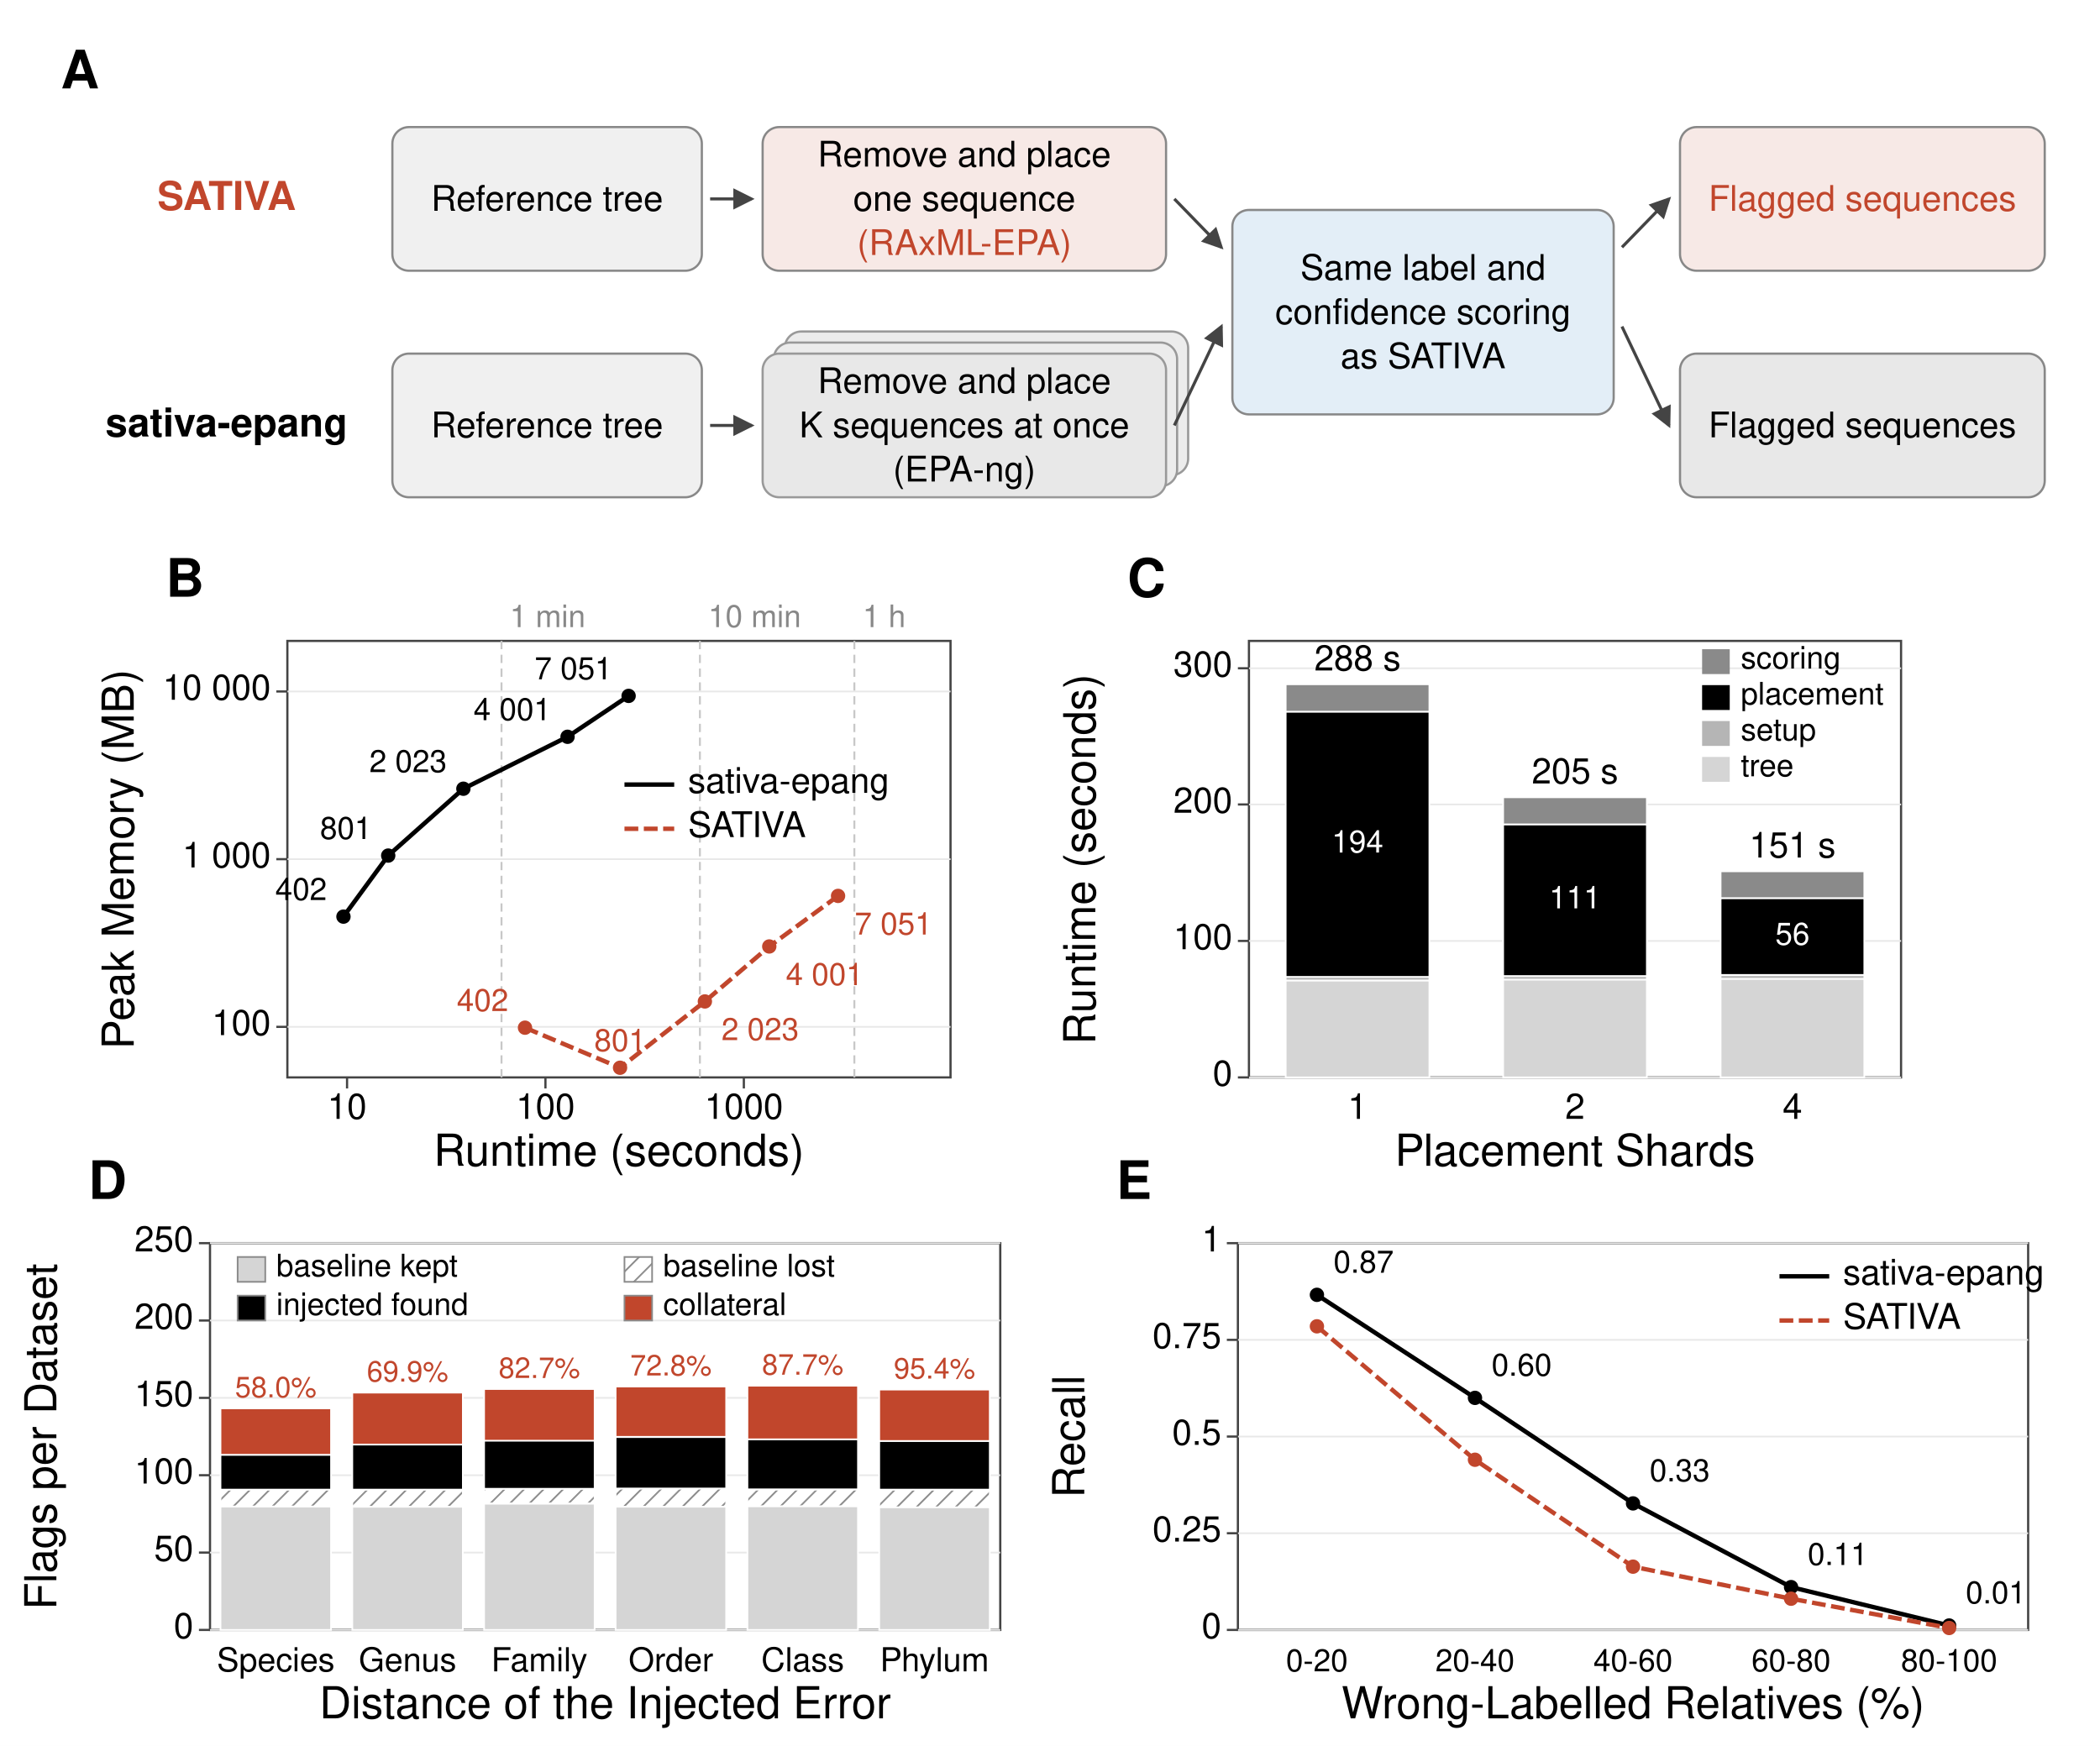
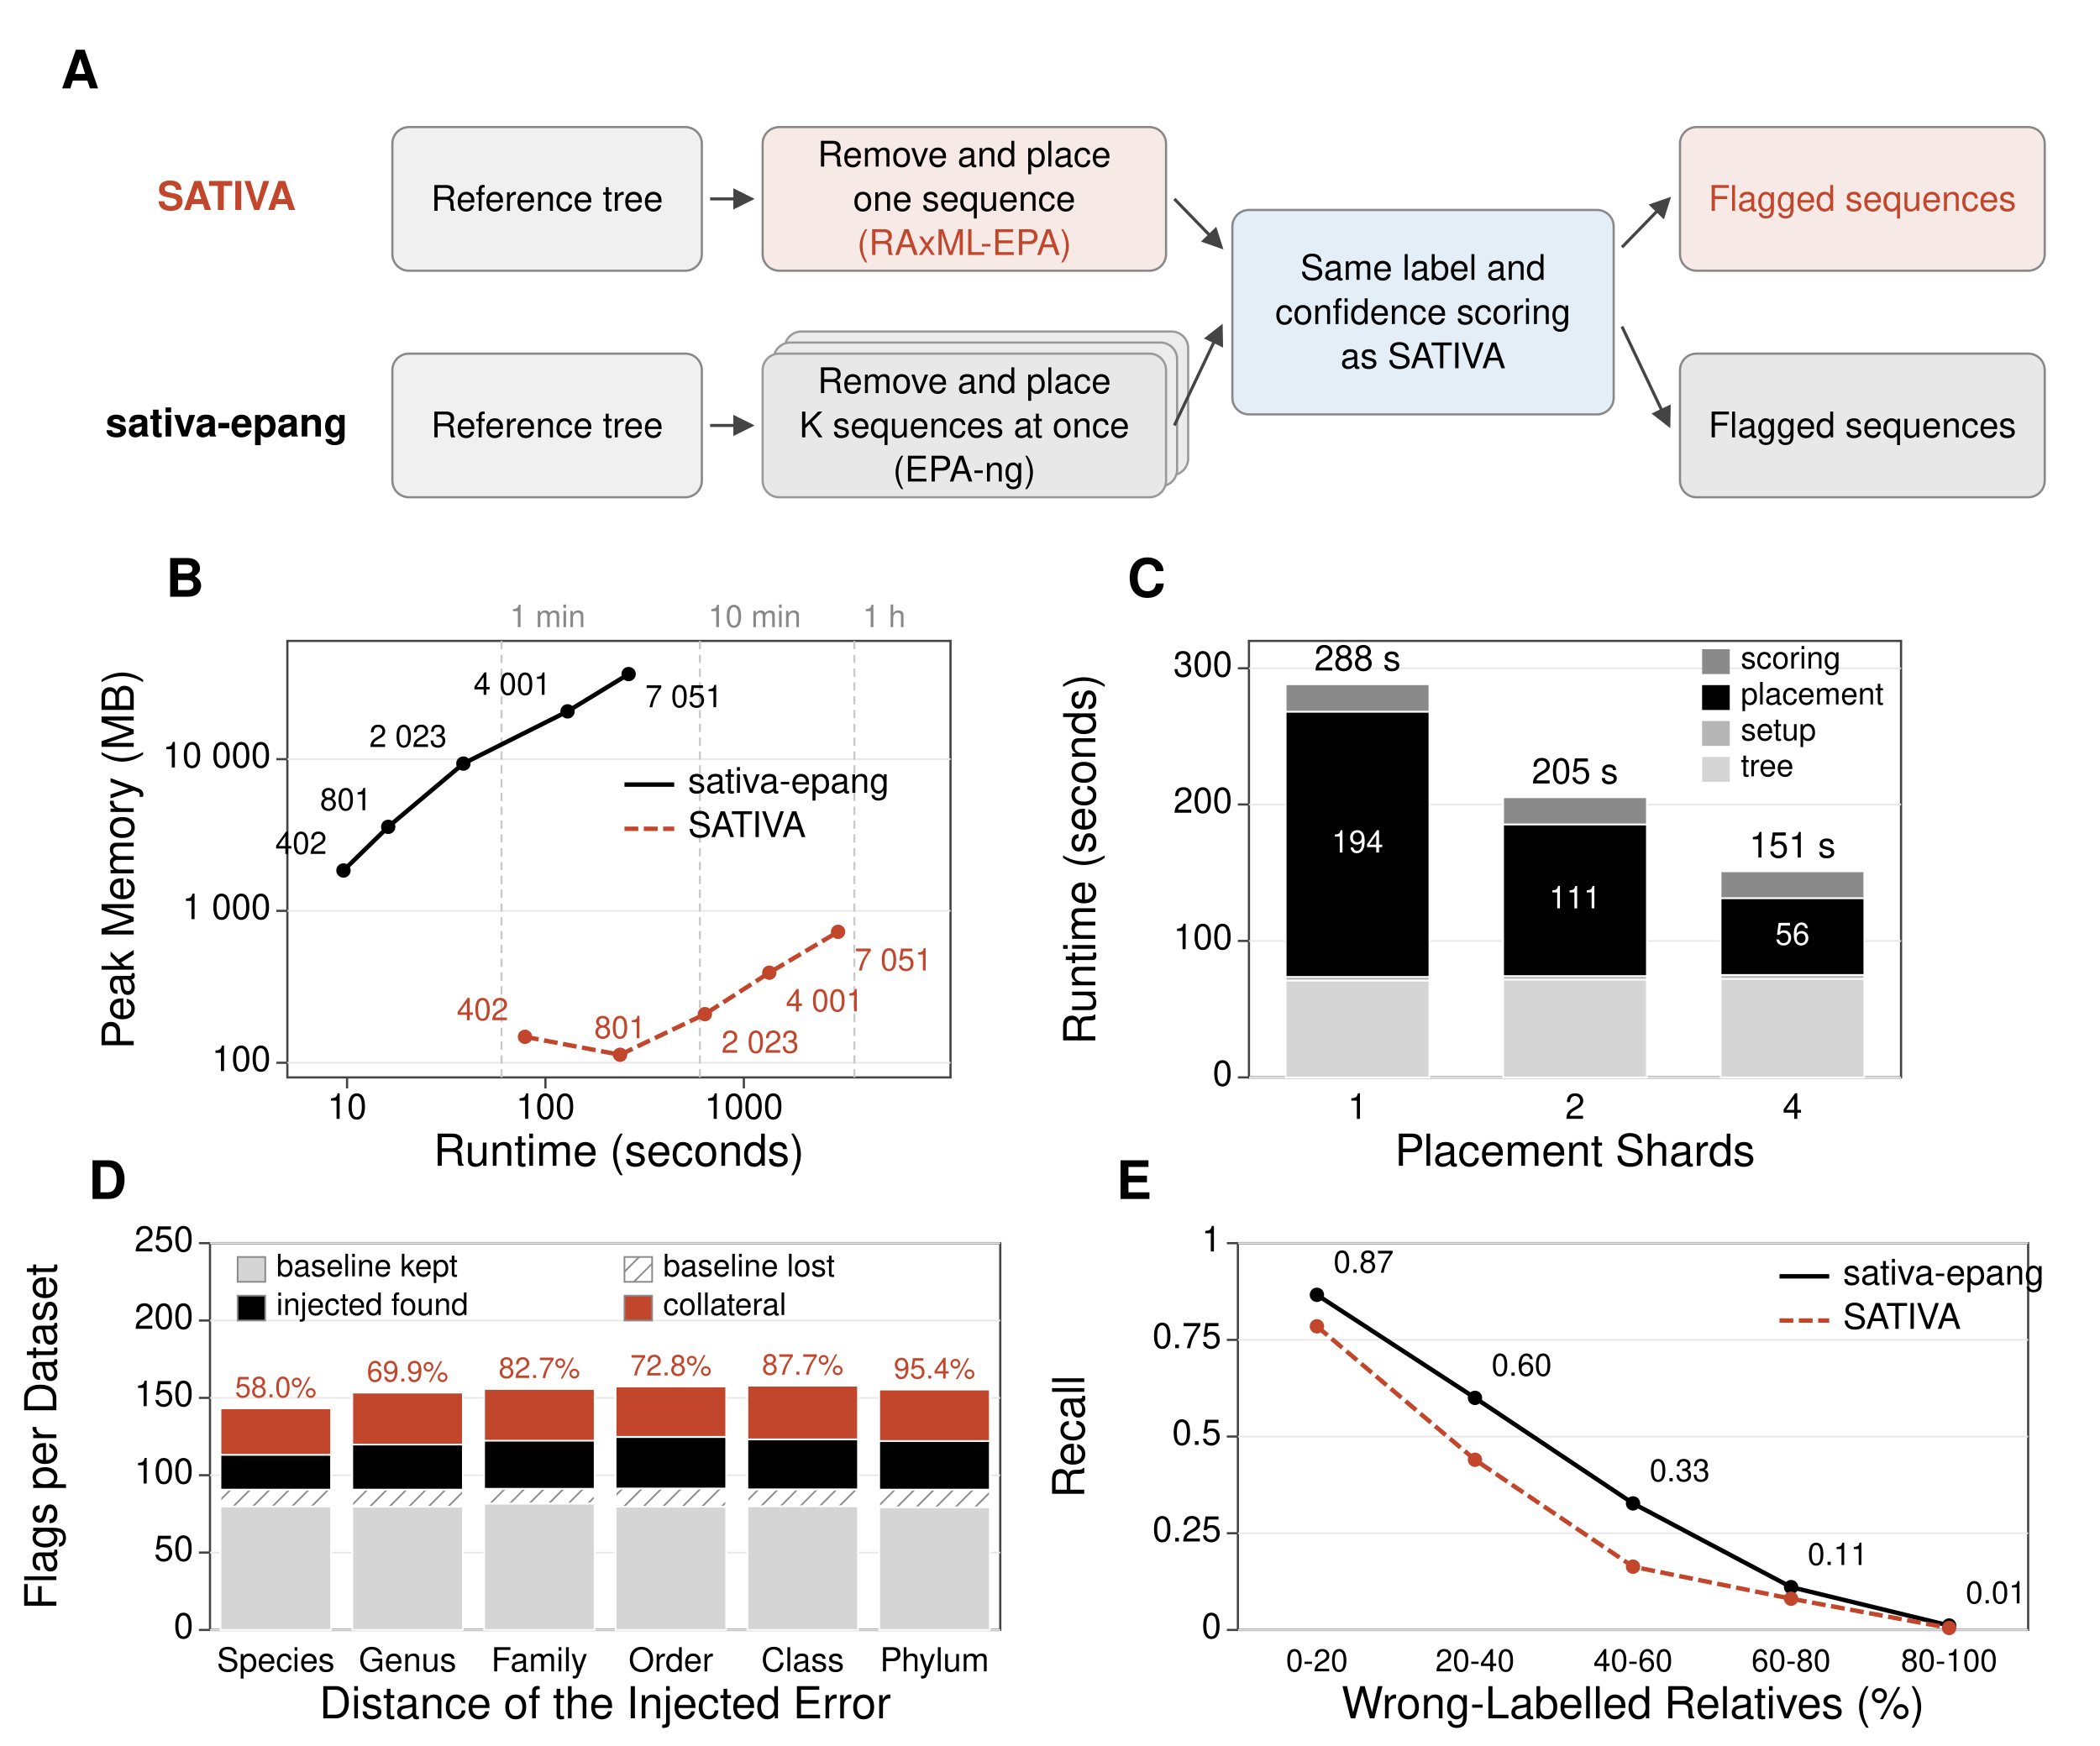
<svg xmlns="http://www.w3.org/2000/svg" width="760" height="632" viewBox="0 0 760 632" font-family="Helvetica,Arial,sans-serif">
  <rect width="760" height="632" fill="#fff" />
  <defs>
    <marker id="head" markerWidth="7" markerHeight="7" refX="6" refY="3.5" orient="auto">
      <path d="M0,0 L7,3.5 L0,7 z" fill="#444" />
    </marker>
  </defs>
  <text x="22.0" y="32.0" font-size="19.2" fill="#000" font-weight="bold" text-anchor="start">A</text>
  <text x="82.0" y="76.0" font-size="14.4" fill="#c1462c" font-weight="bold" text-anchor="middle">SATIVA</text>
  <text x="82.0" y="158.0" font-size="14.4" fill="#000000" font-weight="bold" text-anchor="middle">sativa-epang</text>
  <rect x="142" y="46" width="112" height="52" rx="6" fill="#f0f0f0" stroke="#888" stroke-width="0.8" />
  <text x="198.0" y="76.3" font-size="12.8" fill="#000" font-weight="normal" text-anchor="middle">Reference tree</text>
  <rect x="142" y="128" width="112" height="52" rx="6" fill="#f0f0f0" stroke="#888" stroke-width="0.8" />
  <text x="198.0" y="158.3" font-size="12.8" fill="#000" font-weight="normal" text-anchor="middle">Reference tree</text>
  <rect x="276" y="46" width="146" height="52" rx="6" fill="#f7e9e6" stroke="#888" stroke-width="0.8" />
  <text x="349.0" y="60.3" font-size="12.8" fill="#000" font-weight="normal" text-anchor="middle">Remove and place</text>
  <text x="349.0" y="76.3" font-size="12.8" fill="#000" font-weight="normal" text-anchor="middle">one sequence</text>
  <text x="349.0" y="92.3" font-size="12.8" fill="#c1462c" font-weight="normal" text-anchor="middle">(RAxML-EPA)</text>
  <rect x="284" y="120" width="146" height="52" rx="6" fill="#ececec" stroke="#999" stroke-width="0.8" />
  <rect x="280" y="124" width="146" height="52" rx="6" fill="#ececec" stroke="#999" stroke-width="0.8" />
  <rect x="276" y="128" width="146" height="52" rx="6" fill="#e8e8e8" stroke="#999" stroke-width="0.8" />
  <text x="349.0" y="142.3" font-size="12.8" fill="#000" font-weight="normal" text-anchor="middle">Remove and place</text>
  <text x="349.0" y="158.3" font-size="12.8" fill="#000" font-weight="normal" text-anchor="middle">K sequences at once</text>
  <text x="349.0" y="174.3" font-size="12.8" fill="#000000" font-weight="normal" text-anchor="middle">(EPA-ng)</text>
  <rect x="446" y="76.0" width="138" height="74" rx="6" fill="#e3eef7" stroke="#888" stroke-width="0.8" />
  <text x="515.0" y="101.3" font-size="12.8" fill="#000" font-weight="normal" text-anchor="middle">Same label and</text>
  <text x="515.0" y="117.3" font-size="12.8" fill="#000" font-weight="normal" text-anchor="middle">confidence scoring</text>
  <text x="515.0" y="133.3" font-size="12.8" fill="#000" font-weight="normal" text-anchor="middle">as SATIVA</text>
  <rect x="608" y="46" width="132" height="52" rx="6" fill="#f7e9e6" stroke="#888" stroke-width="0.8" />
  <text x="674.0" y="76.3" font-size="12.8" fill="#c1462c" font-weight="normal" text-anchor="middle">Flagged sequences</text>
  <rect x="608" y="128" width="132" height="52" rx="6" fill="#e8e8e8" stroke="#888" stroke-width="0.8" />
  <text x="674.0" y="158.3" font-size="12.8" fill="#000000" font-weight="normal" text-anchor="middle">Flagged sequences</text>
  <line x1="257.0" y1="72.0" x2="272.0" y2="72.0" stroke="#444" stroke-width="1.1" marker-end="url(#head)" />
  <line x1="425.0" y1="72.0" x2="442.0" y2="89.5" stroke="#444" stroke-width="1.1" marker-end="url(#head)" />
  <line x1="587.0" y1="89.5" x2="604.0" y2="72.0" stroke="#444" stroke-width="1.1" marker-end="url(#head)" />
  <line x1="257.0" y1="154.0" x2="272.0" y2="154.0" stroke="#444" stroke-width="1.1" marker-end="url(#head)" />
  <line x1="425.0" y1="154.0" x2="442.0" y2="118.2" stroke="#444" stroke-width="1.1" marker-end="url(#head)" />
  <line x1="587.0" y1="118.2" x2="604.0" y2="154.0" stroke="#444" stroke-width="1.1" marker-end="url(#head)" />
  <rect x="104" y="232" width="240" height="158" fill="none" stroke="#444" stroke-width="0.8" />
  <text x="60.0" y="216.0" font-size="19.2" fill="#000" font-weight="bold" text-anchor="start">B</text>
  <text x="224.0" y="422.0" font-size="16.0" fill="#000" font-weight="normal" text-anchor="middle">Runtime (seconds)</text>
  <text x="48.4" y="311.0" font-size="16.0" fill="#000" font-weight="normal" text-anchor="middle" transform="rotate(-90 48.4 311.0)">Peak Memory (MB)</text>
  <line x1="125.6" y1="390" x2="125.6" y2="394" stroke="#444" stroke-width="0.8" />
  <text x="125.6" y="405.0" font-size="12.8" fill="#000" font-weight="normal" text-anchor="middle">10</text>
  <line x1="197.4" y1="390" x2="197.4" y2="394" stroke="#444" stroke-width="0.8" />
  <text x="197.4" y="405.0" font-size="12.8" fill="#000" font-weight="normal" text-anchor="middle">100</text>
  <line x1="269.2" y1="390" x2="269.2" y2="394" stroke="#444" stroke-width="0.8" />
  <text x="269.2" y="405.0" font-size="12.8" fill="#000" font-weight="normal" text-anchor="middle">1000</text>
-   <line x1="104" y1="371.7" x2="344" y2="371.7" stroke="#e8e8e8" stroke-width="0.6" />
-   <line x1="100" y1="371.7" x2="104" y2="371.7" stroke="#444" stroke-width="0.8" />
-   <text x="98.0" y="374.7" font-size="12.8" fill="#000" font-weight="normal" text-anchor="end">100</text>
-   <line x1="104" y1="311.0" x2="344" y2="311.0" stroke="#e8e8e8" stroke-width="0.6" />
-   <line x1="100" y1="311.0" x2="104" y2="311.0" stroke="#444" stroke-width="0.8" />
-   <text x="98.0" y="314.0" font-size="12.8" fill="#000" font-weight="normal" text-anchor="end">1 000</text>
-   <line x1="104" y1="250.3" x2="344" y2="250.3" stroke="#e8e8e8" stroke-width="0.6" />
-   <line x1="100" y1="250.3" x2="104" y2="250.3" stroke="#444" stroke-width="0.8" />
-   <text x="98.0" y="253.3" font-size="12.8" fill="#000" font-weight="normal" text-anchor="end">10 000</text>
+   <line x1="104" y1="384.7" x2="344" y2="384.7" stroke="#e8e8e8" stroke-width="0.6" />
+   <line x1="100" y1="384.7" x2="104" y2="384.7" stroke="#444" stroke-width="0.8" />
+   <text x="98.0" y="387.7" font-size="12.8" fill="#000" font-weight="normal" text-anchor="end">100</text>
+   <line x1="104" y1="329.7" x2="344" y2="329.7" stroke="#e8e8e8" stroke-width="0.6" />
+   <line x1="100" y1="329.7" x2="104" y2="329.7" stroke="#444" stroke-width="0.8" />
+   <text x="98.0" y="332.7" font-size="12.8" fill="#000" font-weight="normal" text-anchor="end">1 000</text>
+   <line x1="104" y1="274.8" x2="344" y2="274.8" stroke="#e8e8e8" stroke-width="0.6" />
+   <line x1="100" y1="274.8" x2="104" y2="274.8" stroke="#444" stroke-width="0.8" />
+   <text x="98.0" y="277.8" font-size="12.8" fill="#000" font-weight="normal" text-anchor="end">10 000</text>
  <line x1="181.5" y1="232" x2="181.5" y2="390" stroke="#c8c8c8" stroke-width="0.7" stroke-dasharray="3 2" />
  <text x="184.5" y="227.0" font-size="11.2" fill="#888" font-weight="normal" text-anchor="start">1 min</text>
  <line x1="253.3" y1="232" x2="253.3" y2="390" stroke="#c8c8c8" stroke-width="0.7" stroke-dasharray="3 2" />
  <text x="256.3" y="227.0" font-size="11.2" fill="#888" font-weight="normal" text-anchor="start">10 min</text>
  <line x1="309.2" y1="232" x2="309.2" y2="390" stroke="#c8c8c8" stroke-width="0.7" stroke-dasharray="3 2" />
  <text x="312.2" y="227.0" font-size="11.2" fill="#888" font-weight="normal" text-anchor="start">1 h</text>
-   <path d="M190.0,372.0 L224.4,386.5 L255.1,362.5 L278.4,342.6 L303.3,324.3" fill="none" stroke="#c1462c" stroke-width="1.6" stroke-dasharray="5 2" />
-   <circle cx="190.0" cy="372.0" r="2.6" fill="#c1462c" />
-   <circle cx="224.4" cy="386.5" r="2.6" fill="#c1462c" />
-   <circle cx="255.1" cy="362.5" r="2.6" fill="#c1462c" />
-   <circle cx="278.4" cy="342.6" r="2.6" fill="#c1462c" />
-   <circle cx="303.3" cy="324.3" r="2.6" fill="#c1462c" />
-   <path d="M124.3,331.8 L140.5,309.7 L167.7,285.5 L205.4,266.7 L227.5,251.9" fill="none" stroke="#000000" stroke-width="1.6" />
-   <circle cx="124.3" cy="331.8" r="2.6" fill="#000000" />
-   <circle cx="140.5" cy="309.7" r="2.6" fill="#000000" />
-   <circle cx="167.7" cy="285.5" r="2.6" fill="#000000" />
-   <circle cx="205.4" cy="266.7" r="2.6" fill="#000000" />
-   <circle cx="227.5" cy="251.9" r="2.6" fill="#000000" />
-   <text x="118.3" y="325.8" font-size="11.2" fill="#000000" font-weight="normal" text-anchor="end">402</text>
-   <text x="134.5" y="303.7" font-size="11.2" fill="#000000" font-weight="normal" text-anchor="end">801</text>
-   <text x="161.7" y="279.5" font-size="11.2" fill="#000000" font-weight="normal" text-anchor="end">2 023</text>
-   <text x="199.4" y="260.7" font-size="11.2" fill="#000000" font-weight="normal" text-anchor="end">4 001</text>
-   <text x="221.5" y="245.9" font-size="11.2" fill="#000000" font-weight="normal" text-anchor="end">7 051</text>
-   <text x="184.0" y="366.0" font-size="11.2" fill="#c1462c" font-weight="normal" text-anchor="end">402</text>
-   <text x="224.4" y="380.5" font-size="11.2" fill="#c1462c" font-weight="normal" text-anchor="middle">801</text>
-   <text x="261.1" y="376.5" font-size="11.2" fill="#c1462c" font-weight="normal" text-anchor="start">2 023</text>
-   <text x="284.4" y="356.6" font-size="11.2" fill="#c1462c" font-weight="normal" text-anchor="start">4 001</text>
-   <text x="309.3" y="338.3" font-size="11.2" fill="#c1462c" font-weight="normal" text-anchor="start">7 051</text>
+   <path d="M190.0,375.3 L224.4,381.8 L255.1,367.1 L278.4,352.1 L303.3,337.3" fill="none" stroke="#c1462c" stroke-width="1.6" stroke-dasharray="5 2" />
+   <circle cx="190.0" cy="375.3" r="2.6" fill="#c1462c" />
+   <circle cx="224.4" cy="381.8" r="2.6" fill="#c1462c" />
+   <circle cx="255.1" cy="367.1" r="2.6" fill="#c1462c" />
+   <circle cx="278.4" cy="352.1" r="2.6" fill="#c1462c" />
+   <circle cx="303.3" cy="337.3" r="2.6" fill="#c1462c" />
+   <path d="M124.3,315.1 L140.5,299.3 L167.7,276.4 L205.4,257.5 L227.5,244.0" fill="none" stroke="#000000" stroke-width="1.6" />
+   <circle cx="124.3" cy="315.1" r="2.6" fill="#000000" />
+   <circle cx="140.5" cy="299.3" r="2.6" fill="#000000" />
+   <circle cx="167.7" cy="276.4" r="2.6" fill="#000000" />
+   <circle cx="205.4" cy="257.5" r="2.6" fill="#000000" />
+   <circle cx="227.5" cy="244.0" r="2.6" fill="#000000" />
+   <text x="118.3" y="309.1" font-size="11.2" fill="#000000" font-weight="normal" text-anchor="end">402</text>
+   <text x="134.5" y="293.3" font-size="11.2" fill="#000000" font-weight="normal" text-anchor="end">801</text>
+   <text x="161.7" y="270.4" font-size="11.2" fill="#000000" font-weight="normal" text-anchor="end">2 023</text>
+   <text x="199.4" y="251.5" font-size="11.2" fill="#000000" font-weight="normal" text-anchor="end">4 001</text>
+   <text x="233.5" y="256.0" font-size="11.2" fill="#000000" font-weight="normal" text-anchor="start">7 051</text>
+   <text x="184.0" y="369.3" font-size="11.2" fill="#c1462c" font-weight="normal" text-anchor="end">402</text>
+   <text x="224.4" y="375.8" font-size="11.2" fill="#c1462c" font-weight="normal" text-anchor="middle">801</text>
+   <text x="261.1" y="381.1" font-size="11.2" fill="#c1462c" font-weight="normal" text-anchor="start">2 023</text>
+   <text x="284.4" y="366.1" font-size="11.2" fill="#c1462c" font-weight="normal" text-anchor="start">4 001</text>
+   <text x="309.3" y="351.3" font-size="11.2" fill="#c1462c" font-weight="normal" text-anchor="start">7 051</text>
  <line x1="226" y1="284.0" x2="244" y2="284.0" stroke="#000000" stroke-width="1.6" />
  <text x="249.0" y="287.0" font-size="12.8" fill="#000" font-weight="normal" text-anchor="start">sativa-epang</text>
  <line x1="226" y1="300.0" x2="244" y2="300.0" stroke="#c1462c" stroke-width="1.6" stroke-dasharray="5 2" />
  <text x="249.0" y="303.0" font-size="12.8" fill="#000" font-weight="normal" text-anchor="start">SATIVA</text>
  <rect x="452" y="232" width="236" height="158" fill="none" stroke="#444" stroke-width="0.8" />
  <text x="408.0" y="216.0" font-size="19.2" fill="#000" font-weight="bold" text-anchor="start">C</text>
  <text x="570.0" y="422.0" font-size="16.0" fill="#000" font-weight="normal" text-anchor="middle">Placement Shards</text>
  <text x="396.4" y="311.0" font-size="16.0" fill="#000" font-weight="normal" text-anchor="middle" transform="rotate(-90 396.4 311.0)">Runtime (seconds)</text>
  <line x1="452" y1="390.0" x2="688" y2="390.0" stroke="#e8e8e8" stroke-width="0.6" />
  <line x1="448" y1="390.0" x2="452" y2="390.0" stroke="#444" stroke-width="0.8" />
  <text x="446.0" y="393.0" font-size="12.8" fill="#000" font-weight="normal" text-anchor="end">0</text>
  <line x1="452" y1="340.6" x2="688" y2="340.6" stroke="#e8e8e8" stroke-width="0.6" />
  <line x1="448" y1="340.6" x2="452" y2="340.6" stroke="#444" stroke-width="0.8" />
  <text x="446.0" y="343.6" font-size="12.8" fill="#000" font-weight="normal" text-anchor="end">100</text>
  <line x1="452" y1="291.2" x2="688" y2="291.2" stroke="#e8e8e8" stroke-width="0.6" />
  <line x1="448" y1="291.2" x2="452" y2="291.2" stroke="#444" stroke-width="0.8" />
  <text x="446.0" y="294.2" font-size="12.8" fill="#000" font-weight="normal" text-anchor="end">200</text>
  <line x1="452" y1="241.9" x2="688" y2="241.9" stroke="#e8e8e8" stroke-width="0.6" />
  <line x1="448" y1="241.9" x2="452" y2="241.9" stroke="#444" stroke-width="0.8" />
  <text x="446.0" y="244.9" font-size="12.8" fill="#000" font-weight="normal" text-anchor="end">300</text>
  <rect x="465.3" y="354.9" width="52" height="35.1" fill="#d5d5d5" stroke="#fff" stroke-width="0.6" />
  <rect x="465.3" y="353.6" width="52" height="1.3" fill="#b5b5b5" stroke="#fff" stroke-width="0.6" />
  <rect x="465.3" y="257.6" width="52" height="96.0" fill="#000000" stroke="#fff" stroke-width="0.6" />
  <rect x="465.3" y="247.7" width="52" height="9.9" fill="#8a8a8a" stroke="#fff" stroke-width="0.6" />
  <text x="491.3" y="405.0" font-size="12.8" fill="#000" font-weight="normal" text-anchor="middle">1</text>
  <text x="491.3" y="242.7" font-size="12.8" fill="#000" font-weight="normal" text-anchor="middle">288 s</text>
  <text x="491.3" y="308.6" font-size="11.2" fill="#fff" font-weight="normal" text-anchor="middle">194</text>
  <rect x="544.0" y="354.5" width="52" height="35.5" fill="#d5d5d5" stroke="#fff" stroke-width="0.6" />
  <rect x="544.0" y="353.3" width="52" height="1.3" fill="#b5b5b5" stroke="#fff" stroke-width="0.6" />
  <rect x="544.0" y="298.4" width="52" height="54.9" fill="#000000" stroke="#fff" stroke-width="0.6" />
  <rect x="544.0" y="288.6" width="52" height="9.8" fill="#8a8a8a" stroke="#fff" stroke-width="0.6" />
  <text x="570.0" y="405.0" font-size="12.8" fill="#000" font-weight="normal" text-anchor="middle">2</text>
  <text x="570.0" y="283.6" font-size="12.8" fill="#000" font-weight="normal" text-anchor="middle">205 s</text>
  <text x="570.0" y="328.8" font-size="11.2" fill="#fff" font-weight="normal" text-anchor="middle">111</text>
  <rect x="622.7" y="354.3" width="52" height="35.7" fill="#d5d5d5" stroke="#fff" stroke-width="0.6" />
  <rect x="622.7" y="353.0" width="52" height="1.3" fill="#b5b5b5" stroke="#fff" stroke-width="0.6" />
  <rect x="622.7" y="325.1" width="52" height="27.8" fill="#000000" stroke="#fff" stroke-width="0.6" />
  <rect x="622.7" y="315.4" width="52" height="9.7" fill="#8a8a8a" stroke="#fff" stroke-width="0.6" />
  <text x="648.7" y="405.0" font-size="12.8" fill="#000" font-weight="normal" text-anchor="middle">4</text>
  <text x="648.7" y="310.4" font-size="12.8" fill="#000" font-weight="normal" text-anchor="middle">151 s</text>
  <text x="648.7" y="342.0" font-size="11.2" fill="#fff" font-weight="normal" text-anchor="middle">56</text>
  <rect x="616" y="235" width="10" height="9" fill="#8a8a8a" />
  <text x="630.0" y="242.0" font-size="11.2" fill="#000" font-weight="normal" text-anchor="start">scoring</text>
  <rect x="616" y="248" width="10" height="9" fill="#000000" />
  <text x="630.0" y="255.0" font-size="11.2" fill="#000" font-weight="normal" text-anchor="start">placement</text>
  <rect x="616" y="261" width="10" height="9" fill="#b5b5b5" />
  <text x="630.0" y="268.0" font-size="11.2" fill="#000" font-weight="normal" text-anchor="start">setup</text>
  <rect x="616" y="274" width="10" height="9" fill="#d5d5d5" />
  <text x="630.0" y="281.0" font-size="11.2" fill="#000" font-weight="normal" text-anchor="start">tree</text>
  <defs>
    <pattern id="hatch" width="5" height="5" patternUnits="userSpaceOnUse" patternTransform="rotate(45)">
      <line x1="0" y1="0" x2="0" y2="5" stroke="#888" stroke-width="1.2" />
    </pattern>
  </defs>
  <rect x="76" y="450" width="286" height="140" fill="none" stroke="#444" stroke-width="0.8" />
  <text x="32.0" y="434.0" font-size="19.2" fill="#000" font-weight="bold" text-anchor="start">D</text>
  <text x="219.0" y="622.0" font-size="16.0" fill="#000" font-weight="normal" text-anchor="middle">Distance of the Injected Error</text>
  <text x="20.4" y="520.0" font-size="16.0" fill="#000" font-weight="normal" text-anchor="middle" transform="rotate(-90 20.4 520.0)">Flags per Dataset</text>
  <line x1="76" y1="590.0" x2="362" y2="590.0" stroke="#e8e8e8" stroke-width="0.6" />
  <line x1="72" y1="590.0" x2="76" y2="590.0" stroke="#444" stroke-width="0.8" />
  <text x="70.0" y="593.0" font-size="12.8" fill="#000" font-weight="normal" text-anchor="end">0</text>
  <line x1="76" y1="562.0" x2="362" y2="562.0" stroke="#e8e8e8" stroke-width="0.6" />
  <line x1="72" y1="562.0" x2="76" y2="562.0" stroke="#444" stroke-width="0.8" />
  <text x="70.0" y="565.0" font-size="12.8" fill="#000" font-weight="normal" text-anchor="end">50</text>
  <line x1="76" y1="534.0" x2="362" y2="534.0" stroke="#e8e8e8" stroke-width="0.6" />
  <line x1="72" y1="534.0" x2="76" y2="534.0" stroke="#444" stroke-width="0.8" />
  <text x="70.0" y="537.0" font-size="12.8" fill="#000" font-weight="normal" text-anchor="end">100</text>
  <line x1="76" y1="506.0" x2="362" y2="506.0" stroke="#e8e8e8" stroke-width="0.6" />
  <line x1="72" y1="506.0" x2="76" y2="506.0" stroke="#444" stroke-width="0.8" />
  <text x="70.0" y="509.0" font-size="12.8" fill="#000" font-weight="normal" text-anchor="end">150</text>
  <line x1="76" y1="478.0" x2="362" y2="478.0" stroke="#e8e8e8" stroke-width="0.6" />
  <line x1="72" y1="478.0" x2="76" y2="478.0" stroke="#444" stroke-width="0.8" />
  <text x="70.0" y="481.0" font-size="12.8" fill="#000" font-weight="normal" text-anchor="end">200</text>
  <line x1="76" y1="450.0" x2="362" y2="450.0" stroke="#e8e8e8" stroke-width="0.6" />
  <line x1="72" y1="450.0" x2="76" y2="450.0" stroke="#444" stroke-width="0.8" />
  <text x="70.0" y="453.0" font-size="12.8" fill="#000" font-weight="normal" text-anchor="end">250</text>
  <rect x="79.8" y="545.3" width="40" height="44.7" fill="#d5d5d5" stroke="#fff" stroke-width="0.6" />
  <rect x="79.8" y="539.2" width="40" height="6.1" fill="url(#hatch)" stroke="#fff" stroke-width="0.6" />
  <rect x="79.8" y="526.6" width="40" height="12.6" fill="#000000" stroke="#fff" stroke-width="0.6" />
  <rect x="79.8" y="509.8" width="40" height="16.8" fill="#c1462c" stroke="#fff" stroke-width="0.6" />
  <text x="99.8" y="605.0" font-size="12.0" fill="#000" font-weight="normal" text-anchor="middle">Species</text>
  <text x="99.8" y="505.8" font-size="10.4" fill="#c1462c" font-weight="normal" text-anchor="middle">58.0%</text>
  <rect x="127.5" y="545.4" width="40" height="44.6" fill="#d5d5d5" stroke="#fff" stroke-width="0.6" />
  <rect x="127.5" y="539.2" width="40" height="6.2" fill="url(#hatch)" stroke="#fff" stroke-width="0.6" />
  <rect x="127.5" y="522.9" width="40" height="16.3" fill="#000000" stroke="#fff" stroke-width="0.6" />
  <rect x="127.5" y="504.1" width="40" height="18.8" fill="#c1462c" stroke="#fff" stroke-width="0.6" />
  <text x="147.5" y="605.0" font-size="12.0" fill="#000" font-weight="normal" text-anchor="middle">Genus</text>
  <text x="147.5" y="500.1" font-size="10.4" fill="#c1462c" font-weight="normal" text-anchor="middle">69.9%</text>
  <rect x="175.2" y="544.3" width="40" height="45.7" fill="#d5d5d5" stroke="#fff" stroke-width="0.6" />
  <rect x="175.2" y="538.9" width="40" height="5.3" fill="url(#hatch)" stroke="#fff" stroke-width="0.6" />
  <rect x="175.2" y="521.4" width="40" height="17.5" fill="#000000" stroke="#fff" stroke-width="0.6" />
  <rect x="175.2" y="502.8" width="40" height="18.7" fill="#c1462c" stroke="#fff" stroke-width="0.6" />
  <text x="195.2" y="605.0" font-size="12.0" fill="#000" font-weight="normal" text-anchor="middle">Family</text>
  <text x="195.2" y="498.8" font-size="10.4" fill="#c1462c" font-weight="normal" text-anchor="middle">82.7%</text>
  <rect x="222.8" y="545.3" width="40" height="44.7" fill="#d5d5d5" stroke="#fff" stroke-width="0.6" />
  <rect x="222.8" y="538.8" width="40" height="6.6" fill="url(#hatch)" stroke="#fff" stroke-width="0.6" />
  <rect x="222.8" y="520.2" width="40" height="18.6" fill="#000000" stroke="#fff" stroke-width="0.6" />
  <rect x="222.8" y="501.9" width="40" height="18.2" fill="#c1462c" stroke="#fff" stroke-width="0.6" />
  <text x="242.8" y="605.0" font-size="12.0" fill="#000" font-weight="normal" text-anchor="middle">Order</text>
  <text x="242.8" y="497.9" font-size="10.4" fill="#c1462c" font-weight="normal" text-anchor="middle">72.8%</text>
  <rect x="270.5" y="545.2" width="40" height="44.8" fill="#d5d5d5" stroke="#fff" stroke-width="0.6" />
  <rect x="270.5" y="539.2" width="40" height="6.0" fill="url(#hatch)" stroke="#fff" stroke-width="0.6" />
  <rect x="270.5" y="521.0" width="40" height="18.1" fill="#000000" stroke="#fff" stroke-width="0.6" />
  <rect x="270.5" y="501.6" width="40" height="19.4" fill="#c1462c" stroke="#fff" stroke-width="0.6" />
  <text x="290.5" y="605.0" font-size="12.0" fill="#000" font-weight="normal" text-anchor="middle">Class</text>
  <text x="290.5" y="497.6" font-size="10.4" fill="#c1462c" font-weight="normal" text-anchor="middle">87.7%</text>
  <rect x="318.2" y="545.5" width="40" height="44.5" fill="#d5d5d5" stroke="#fff" stroke-width="0.6" />
  <rect x="318.2" y="539.2" width="40" height="6.4" fill="url(#hatch)" stroke="#fff" stroke-width="0.6" />
  <rect x="318.2" y="521.6" width="40" height="17.6" fill="#000000" stroke="#fff" stroke-width="0.6" />
  <rect x="318.2" y="503.0" width="40" height="18.6" fill="#c1462c" stroke="#fff" stroke-width="0.6" />
  <text x="338.2" y="605.0" font-size="12.0" fill="#000" font-weight="normal" text-anchor="middle">Phylum</text>
  <text x="338.2" y="499.0" font-size="10.4" fill="#c1462c" font-weight="normal" text-anchor="middle">95.4%</text>
  <rect x="86" y="455.0" width="10" height="9" fill="#d5d5d5" stroke="#8a8a8a" stroke-width="0.6" />
  <text x="100.0" y="462.0" font-size="11.2" fill="#000" font-weight="normal" text-anchor="start">baseline kept</text>
  <rect x="226" y="455.0" width="10" height="9" fill="url(#hatch)" stroke="#8a8a8a" stroke-width="0.6" />
  <text x="240.0" y="462.0" font-size="11.2" fill="#000" font-weight="normal" text-anchor="start">baseline lost</text>
  <rect x="86" y="469.0" width="10" height="9" fill="#000000" stroke="#8a8a8a" stroke-width="0.6" />
  <text x="100.0" y="476.0" font-size="11.2" fill="#000" font-weight="normal" text-anchor="start">injected found</text>
  <rect x="226" y="469.0" width="10" height="9" fill="#c1462c" stroke="#8a8a8a" stroke-width="0.6" />
  <text x="240.0" y="476.0" font-size="11.2" fill="#000" font-weight="normal" text-anchor="start">collateral</text>
  <rect x="448" y="450" width="286" height="140" fill="none" stroke="#444" stroke-width="0.8" />
  <text x="404.0" y="434.0" font-size="19.2" fill="#000" font-weight="bold" text-anchor="start">E</text>
  <text x="591.0" y="622.0" font-size="16.0" fill="#000" font-weight="normal" text-anchor="middle">Wrong-Labelled Relatives (%)</text>
  <text x="392.4" y="520.0" font-size="16.0" fill="#000" font-weight="normal" text-anchor="middle" transform="rotate(-90 392.4 520.0)">Recall</text>
  <line x1="448" y1="590.0" x2="734" y2="590.0" stroke="#e8e8e8" stroke-width="0.6" />
  <line x1="444" y1="590.0" x2="448" y2="590.0" stroke="#444" stroke-width="0.8" />
  <text x="442.0" y="593.0" font-size="12.8" fill="#000" font-weight="normal" text-anchor="end">0</text>
  <line x1="448" y1="555.0" x2="734" y2="555.0" stroke="#e8e8e8" stroke-width="0.6" />
  <line x1="444" y1="555.0" x2="448" y2="555.0" stroke="#444" stroke-width="0.8" />
  <text x="442.0" y="558.0" font-size="12.8" fill="#000" font-weight="normal" text-anchor="end">0.25</text>
  <line x1="448" y1="520.0" x2="734" y2="520.0" stroke="#e8e8e8" stroke-width="0.6" />
  <line x1="444" y1="520.0" x2="448" y2="520.0" stroke="#444" stroke-width="0.8" />
  <text x="442.0" y="523.0" font-size="12.8" fill="#000" font-weight="normal" text-anchor="end">0.5</text>
  <line x1="448" y1="485.0" x2="734" y2="485.0" stroke="#e8e8e8" stroke-width="0.6" />
  <line x1="444" y1="485.0" x2="448" y2="485.0" stroke="#444" stroke-width="0.8" />
  <text x="442.0" y="488.0" font-size="12.8" fill="#000" font-weight="normal" text-anchor="end">0.75</text>
  <line x1="448" y1="450.0" x2="734" y2="450.0" stroke="#e8e8e8" stroke-width="0.6" />
  <line x1="444" y1="450.0" x2="448" y2="450.0" stroke="#444" stroke-width="0.8" />
  <text x="442.0" y="453.0" font-size="12.8" fill="#000" font-weight="normal" text-anchor="end">1</text>
  <path d="M476.6,468.7 L533.8,506.0 L591.0,544.2 L648.2,574.5 L705.4,588.4" fill="none" stroke="#000000" stroke-width="1.6" />
  <circle cx="476.6" cy="468.7" r="2.6" fill="#000000" />
  <circle cx="533.8" cy="506.0" r="2.6" fill="#000000" />
  <circle cx="591.0" cy="544.2" r="2.6" fill="#000000" />
  <circle cx="648.2" cy="574.5" r="2.6" fill="#000000" />
  <circle cx="705.4" cy="588.4" r="2.6" fill="#000000" />
  <text x="482.6" y="460.7" font-size="11.2" fill="#000000" font-weight="normal" text-anchor="start">0.87</text>
  <text x="539.8" y="498.0" font-size="11.2" fill="#000000" font-weight="normal" text-anchor="start">0.60</text>
  <text x="597.0" y="536.2" font-size="11.2" fill="#000000" font-weight="normal" text-anchor="start">0.33</text>
  <text x="654.2" y="566.5" font-size="11.2" fill="#000000" font-weight="normal" text-anchor="start">0.11</text>
  <text x="711.4" y="580.4" font-size="11.2" fill="#000000" font-weight="normal" text-anchor="start">0.01</text>
  <path d="M476.6,480.1 L533.8,528.4 L591.0,567.1 L648.2,578.7 L705.4,589.3" fill="none" stroke="#c1462c" stroke-width="1.6" stroke-dasharray="5 2" />
  <circle cx="476.6" cy="480.1" r="2.6" fill="#c1462c" />
  <circle cx="533.8" cy="528.4" r="2.6" fill="#c1462c" />
  <circle cx="591.0" cy="567.1" r="2.6" fill="#c1462c" />
  <circle cx="648.2" cy="578.7" r="2.6" fill="#c1462c" />
  <circle cx="705.4" cy="589.3" r="2.6" fill="#c1462c" />
  <text x="476.6" y="605.0" font-size="11.2" fill="#000" font-weight="normal" text-anchor="middle">0-20</text>
  <text x="533.8" y="605.0" font-size="11.2" fill="#000" font-weight="normal" text-anchor="middle">20-40</text>
  <text x="591.0" y="605.0" font-size="11.2" fill="#000" font-weight="normal" text-anchor="middle">40-60</text>
  <text x="648.2" y="605.0" font-size="11.2" fill="#000" font-weight="normal" text-anchor="middle">60-80</text>
  <text x="705.4" y="605.0" font-size="11.2" fill="#000" font-weight="normal" text-anchor="middle">80-100</text>
  <line x1="644" y1="462.0" x2="662" y2="462.0" stroke="#000000" stroke-width="1.6" />
  <text x="667.0" y="465.0" font-size="12.8" fill="#000" font-weight="normal" text-anchor="start">sativa-epang</text>
  <line x1="644" y1="478.0" x2="662" y2="478.0" stroke="#c1462c" stroke-width="1.6" stroke-dasharray="5 2" />
  <text x="667.0" y="481.0" font-size="12.8" fill="#000" font-weight="normal" text-anchor="start">SATIVA</text>
</svg>
